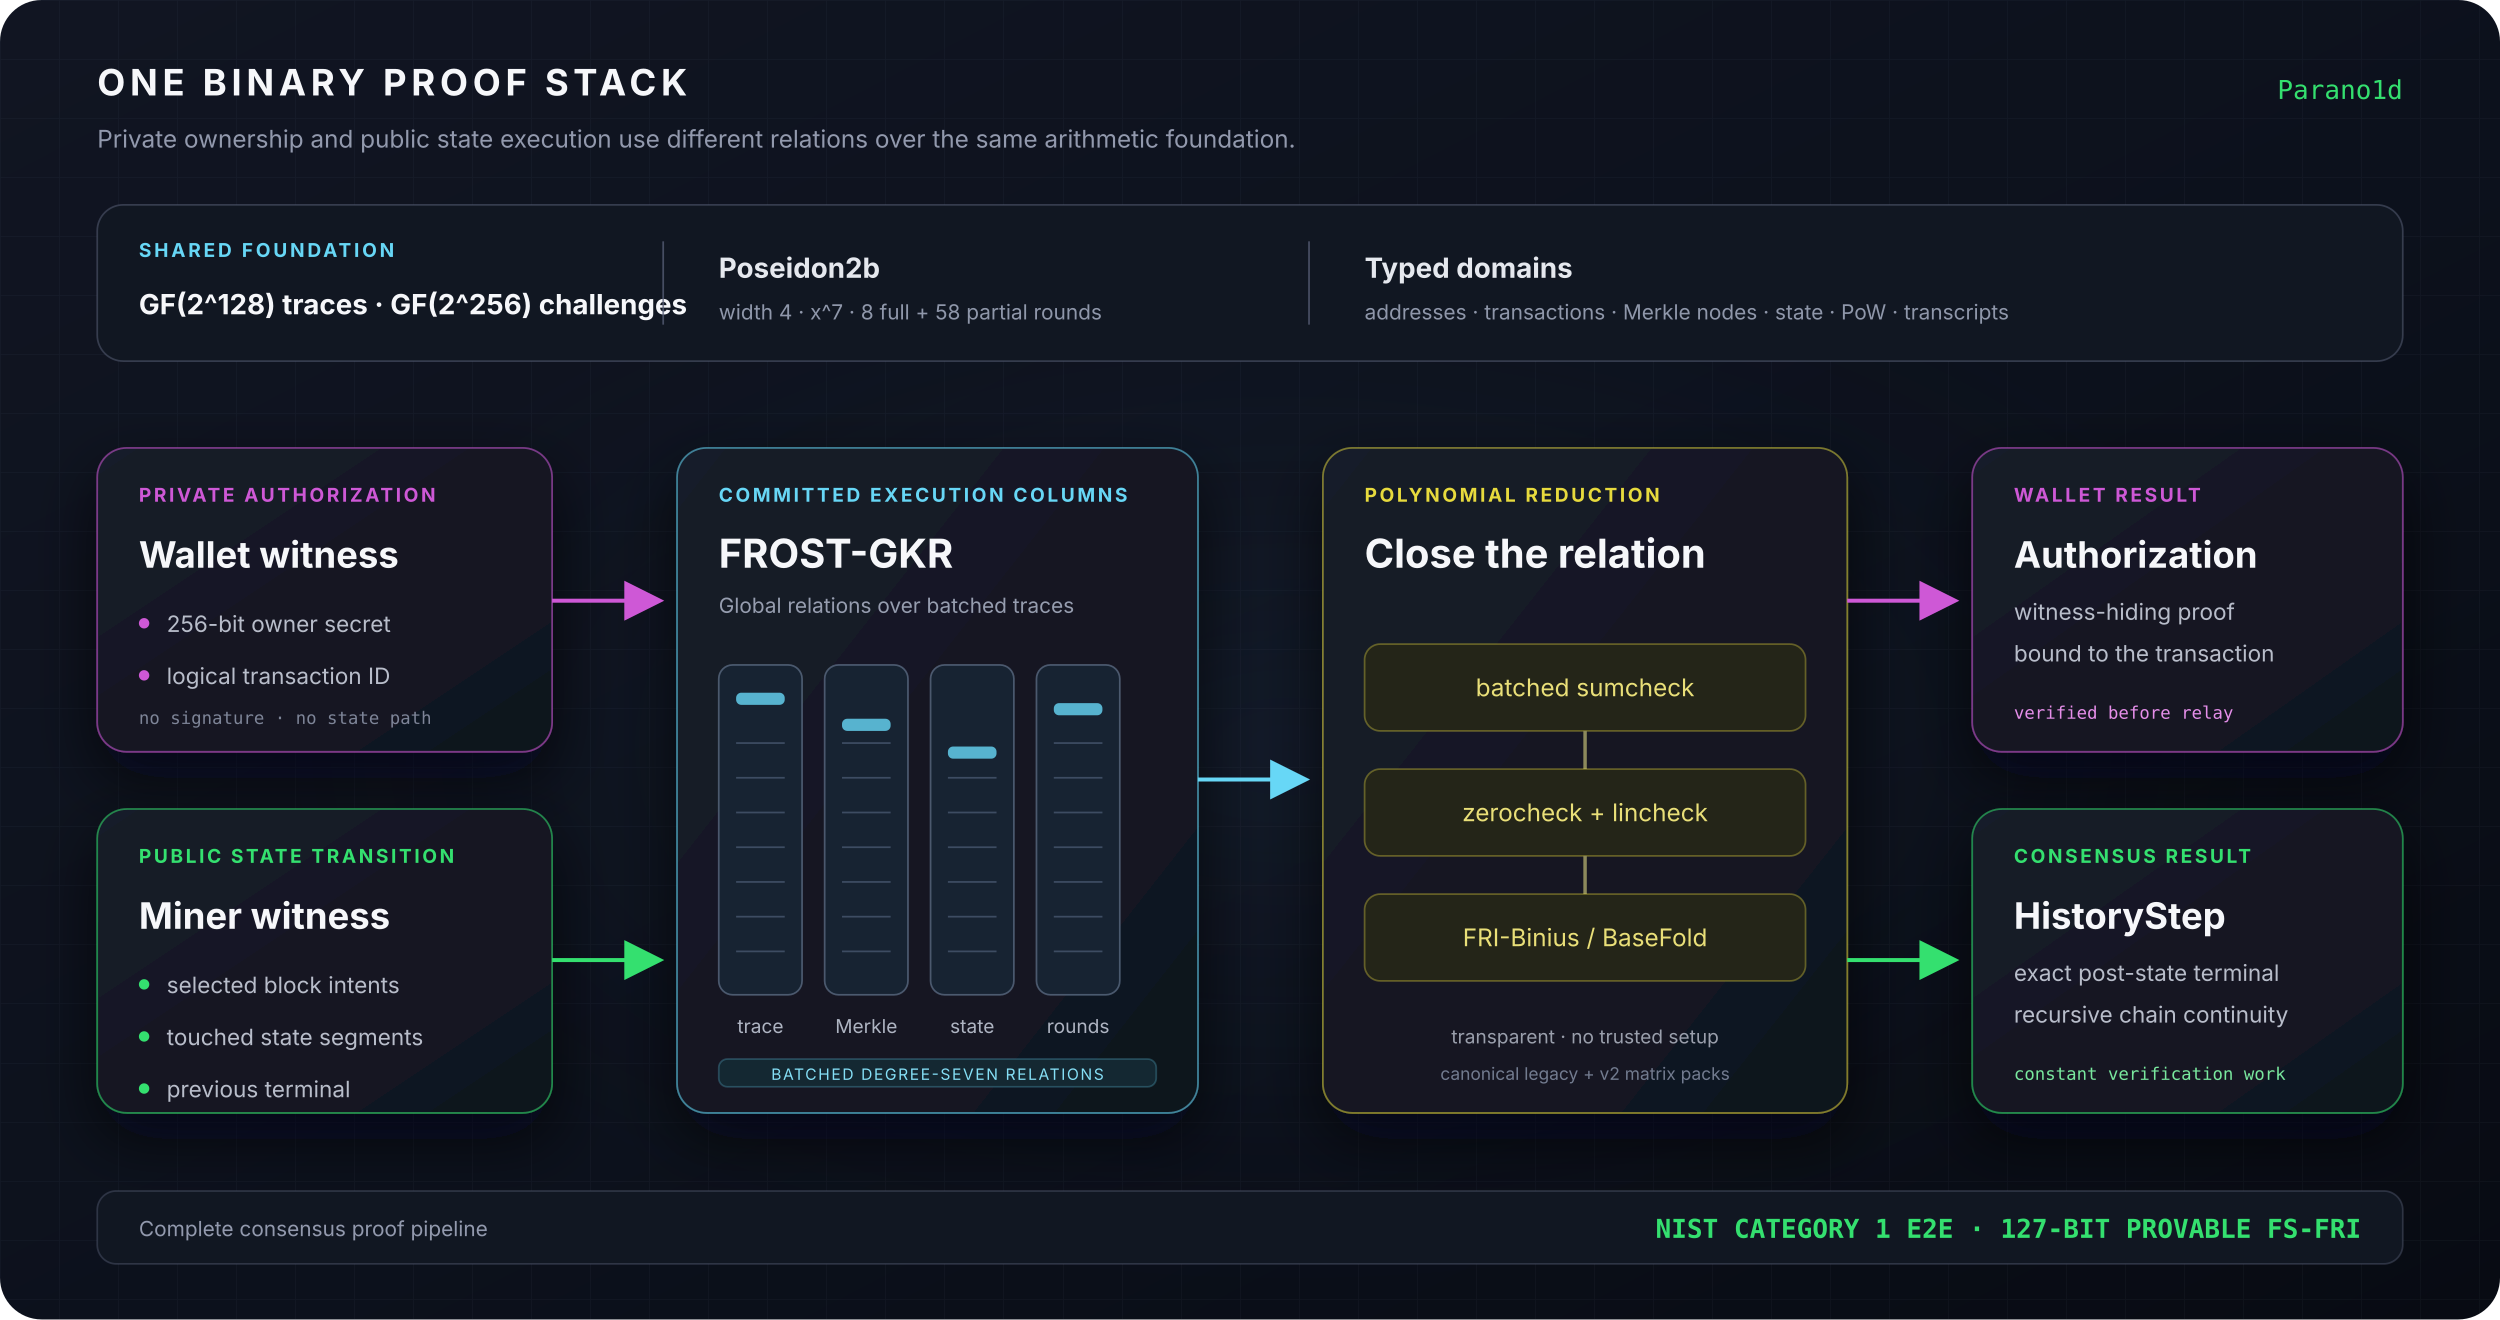
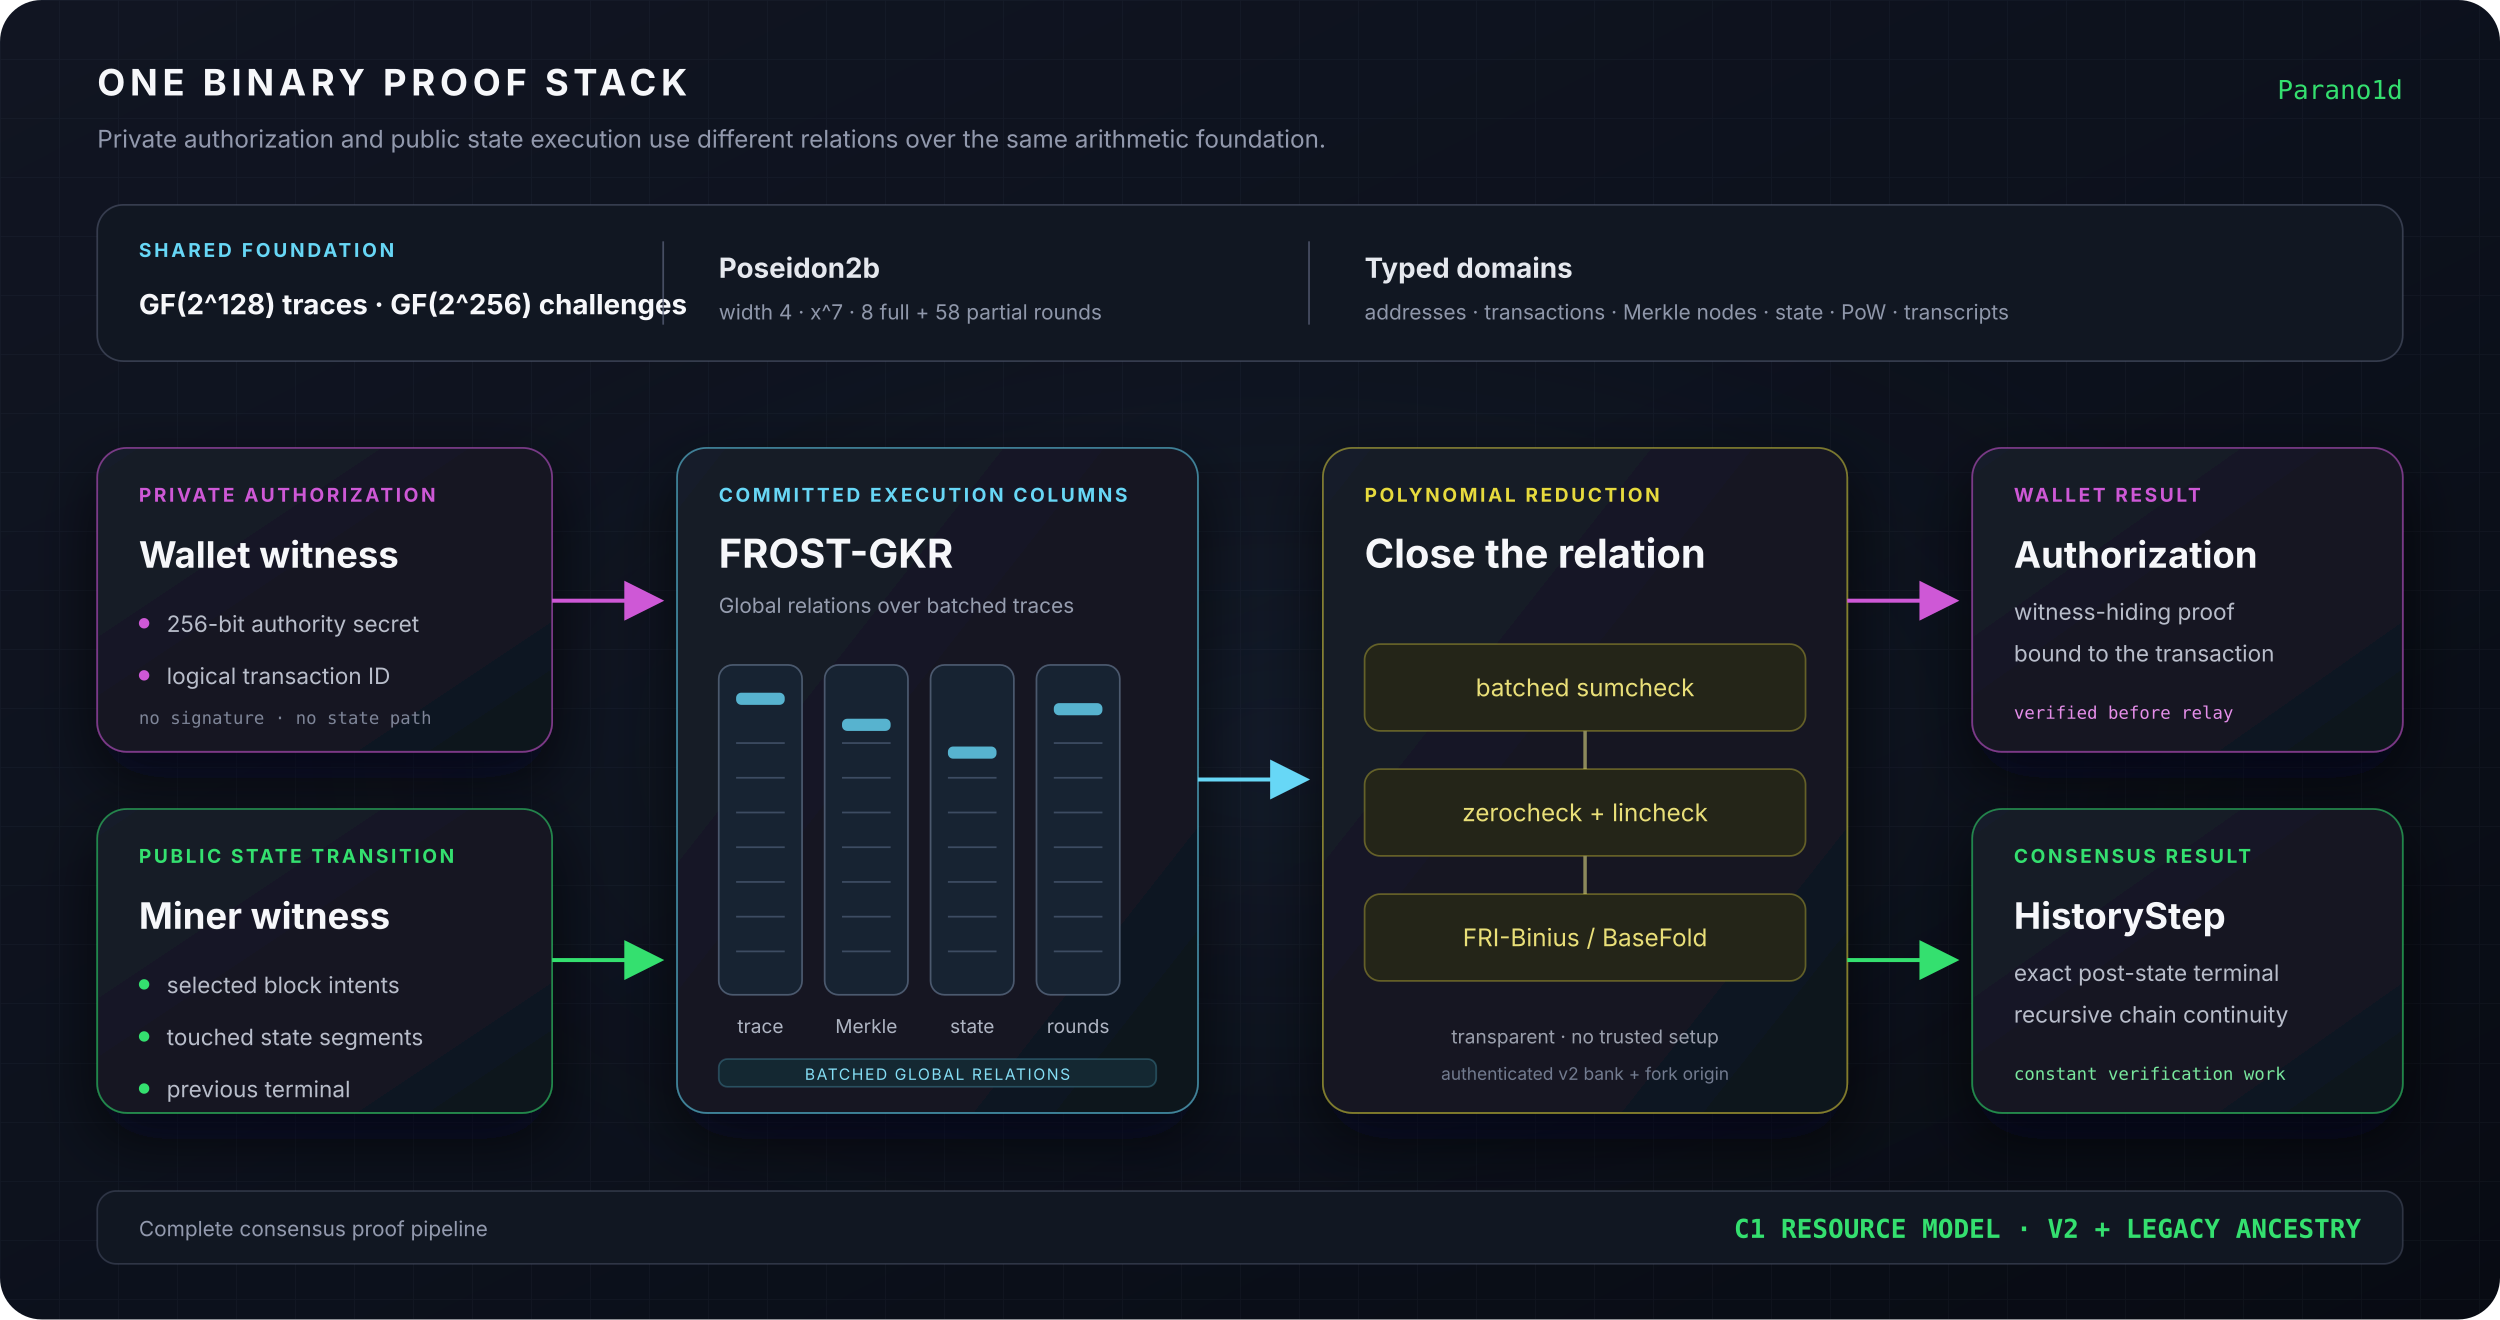
<svg xmlns="http://www.w3.org/2000/svg" viewBox="0 0 1440 760" role="img" aria-labelledby="title description">
  <defs>
    <linearGradient id="bg" x1="0" y1="0" x2="1" y2="1">
      <stop offset="0" stop-color="#111522" />
      <stop offset=".55" stop-color="#0c111c" />
      <stop offset="1" stop-color="#080b13" />
    </linearGradient>
    <linearGradient id="panel" x1="0" y1="0" x2="1" y2="1">
      <stop offset="0" stop-color="#171c29" />
      <stop offset="1" stop-color="#10141e" />
    </linearGradient>
    <radialGradient id="sceneGlow">
      <stop offset="0" stop-color="#344866" stop-opacity=".16" />
      <stop offset=".58" stop-color="#26364f" stop-opacity=".07" />
      <stop offset="1" stop-color="#090c14" stop-opacity="0" />
    </radialGradient>
    <pattern id="grid" width="34" height="34" patternUnits="userSpaceOnUse">
      <path d="M34 0H0V34" fill="none" stroke="#9db2d4" stroke-opacity=".045" />
    </pattern>
    <filter id="shadow" x="-25%" y="-25%" width="150%" height="170%">
      <feDropShadow dx="0" dy="15" stdDeviation="18" flood-color="#02040a" flood-opacity=".65" />
    </filter>
    <marker id="magentaArrow" markerWidth="10" markerHeight="10" refX="8" refY="5" orient="auto" markerUnits="strokeWidth">
      <path d="M0 0L10 5L0 10Z" fill="#ce58d6" />
    </marker>
    <marker id="greenArrow" markerWidth="10" markerHeight="10" refX="8" refY="5" orient="auto" markerUnits="strokeWidth">
      <path d="M0 0L10 5L0 10Z" fill="#34e06f" />
    </marker>
    <marker id="cyanArrow" markerWidth="10" markerHeight="10" refX="8" refY="5" orient="auto" markerUnits="strokeWidth">
      <path d="M0 0L10 5L0 10Z" fill="#67d7f6" />
    </marker>
  </defs>
  <rect width="1440" height="760" rx="24" fill="url(#bg)" />
  <rect width="1440" height="760" rx="24" fill="url(#grid)" />
  <ellipse cx="742" cy="430" rx="620" ry="340" fill="url(#sceneGlow)" />
  <g font-family="Inter, Noto Sans, ui-sans-serif, system-ui, sans-serif">
    <text x="56" y="55" fill="#f6f7fa" font-size="21" font-weight="650" letter-spacing="2.7">ONE BINARY PROOF STACK</text>
    <text x="56" y="85" fill="#9299ad" font-size="14">
-       Private ownership and public state execution use different relations over the same arithmetic foundation.
+       Private authorization and public state execution use different relations over the same arithmetic foundation.
    </text>
    <text x="1384" y="57" fill="#34e06f" font-size="15" text-anchor="end" font-family="ui-monospace, SFMono-Regular, Menlo, monospace">
      Parano1d
    </text>
    <rect x="56" y="118" width="1328" height="90" rx="15" fill="#111722" stroke="#596078" stroke-opacity=".52" />
    <text x="80" y="148" fill="#67d7f6" font-size="11" font-weight="700" letter-spacing="1.6">SHARED FOUNDATION</text>
    <text x="80" y="181" fill="#f6f7fa" font-size="16" font-weight="650">
      GF(2^128) traces · GF(2^256) challenges
    </text>
    <path d="M382 139V187" stroke="#596078" stroke-opacity=".75" />
    <text x="414" y="160" fill="#e5e8ee" font-size="16" font-weight="650">
      Poseidon2b
    </text>
    <text x="414" y="184" fill="#8f97aa" font-size="12">
      width 4 · x^7 · 8 full + 58 partial rounds
    </text>
    <path d="M754 139V187" stroke="#596078" stroke-opacity=".75" />
    <text x="786" y="160" fill="#e5e8ee" font-size="16" font-weight="650">
      Typed domains
    </text>
    <text x="786" y="184" fill="#8f97aa" font-size="12">
      addresses · transactions · Merkle nodes · state · PoW · transcripts
    </text>
    <g filter="url(#shadow)">
      <rect x="56" y="258" width="262" height="175" rx="17" fill="url(#panel)" stroke="#ce58d6" stroke-opacity=".54" />
    </g>
    <text x="80" y="289" fill="#ce58d6" font-size="11" font-weight="700" letter-spacing="1.5">PRIVATE AUTHORIZATION</text>
    <text x="80" y="327" fill="#f6f7fa" font-size="21" font-weight="650">
      Wallet witness
    </text>
    <g fill="#b8bdca" font-size="13">
      <circle cx="83" cy="359" r="3" fill="#ce58d6" />
-       <text x="96" y="364">256-bit owner secret</text>
+       <text x="96" y="364">256-bit authority secret</text>
      <circle cx="83" cy="389" r="3" fill="#ce58d6" />
      <text x="96" y="394">logical transaction ID</text>
    </g>
    <text x="80" y="417" fill="#7e8598" font-size="10" font-family="ui-monospace, SFMono-Regular, Menlo, monospace">
      no signature · no state path
    </text>
    <g filter="url(#shadow)">
      <rect x="56" y="466" width="262" height="175" rx="17" fill="url(#panel)" stroke="#34e06f" stroke-opacity=".54" />
    </g>
    <text x="80" y="497" fill="#34e06f" font-size="11" font-weight="700" letter-spacing="1.5">PUBLIC STATE TRANSITION</text>
    <text x="80" y="535" fill="#f6f7fa" font-size="21" font-weight="650">
      Miner witness
    </text>
    <g fill="#b8bdca" font-size="13">
      <circle cx="83" cy="567" r="3" fill="#34e06f" />
      <text x="96" y="572">selected block intents</text>
      <circle cx="83" cy="597" r="3" fill="#34e06f" />
      <text x="96" y="602">touched state segments</text>
      <circle cx="83" cy="627" r="3" fill="#34e06f" />
      <text x="96" y="632">previous terminal</text>
    </g>
    <g filter="url(#shadow)">
      <rect x="390" y="258" width="300" height="383" rx="17" fill="url(#panel)" stroke="#67d7f6" stroke-opacity=".54" />
    </g>
    <text x="414" y="289" fill="#67d7f6" font-size="11" font-weight="700" letter-spacing="1.5">COMMITTED EXECUTION COLUMNS</text>
    <text x="414" y="327" fill="#f6f7fa" font-size="23" font-weight="650">
      FROST-GKR
    </text>
    <text x="414" y="353" fill="#969daf" font-size="12">
      Global relations over batched traces
    </text>
    <g transform="translate(414 383)">
      <g fill="#172332" stroke="#61728b" stroke-opacity=".70">
        <rect x="0" y="0" width="48" height="190" rx="8" />
        <rect x="61" y="0" width="48" height="190" rx="8" />
        <rect x="122" y="0" width="48" height="190" rx="8" />
        <rect x="183" y="0" width="48" height="190" rx="8" />
      </g>
      <g fill="#67d7f6" fill-opacity=".80">
        <rect x="10" y="16" width="28" height="7" rx="3" />
        <rect x="71" y="31" width="28" height="7" rx="3" />
        <rect x="132" y="47" width="28" height="7" rx="3" />
        <rect x="193" y="22" width="28" height="7" rx="3" />
      </g>
      <g stroke="#3d4c62" stroke-width="1">
        <path d="M10 45H38M10 65H38M10 85H38M10 105H38M10 125H38M10 145H38M10 165H38" />
        <path d="M71 45H99M71 65H99M71 85H99M71 105H99M71 125H99M71 145H99M71 165H99" />
        <path d="M132 65H160M132 85H160M132 105H160M132 125H160M132 145H160M132 165H160" />
        <path d="M193 45H221M193 65H221M193 85H221M193 105H221M193 125H221M193 145H221M193 165H221" />
      </g>
    </g>
    <g fill="#aeb4c2" font-size="11" text-anchor="middle">
      <text x="438" y="595">trace</text>
      <text x="499" y="595">Merkle</text>
      <text x="560" y="595">state</text>
      <text x="621" y="595">rounds</text>
    </g>
    <rect x="414" y="610" width="252" height="16" rx="5" fill="#142832" stroke="#67d7f6" stroke-opacity=".25" />
-     <text x="540" y="622" fill="#85dff6" font-size="9" text-anchor="middle" letter-spacing=".9">BATCHED DEGREE-SEVEN RELATIONS</text>
+     <text x="540" y="622" fill="#85dff6" font-size="9" text-anchor="middle" letter-spacing=".9">BATCHED GLOBAL RELATIONS</text>
    <g filter="url(#shadow)">
      <rect x="762" y="258" width="302" height="383" rx="17" fill="url(#panel)" stroke="#e7da3d" stroke-opacity=".49" />
    </g>
    <text x="786" y="289" fill="#e7da3d" font-size="11" font-weight="700" letter-spacing="1.5">POLYNOMIAL REDUCTION</text>
    <text x="786" y="327" fill="#f6f7fa" font-size="23" font-weight="650">
      Close the relation
    </text>
    <g>
      <rect x="786" y="371" width="254" height="50" rx="9" fill="#242518" stroke="#e7da3d" stroke-opacity=".35" />
      <text x="913" y="401" fill="#e9df78" font-size="14" text-anchor="middle">
        batched sumcheck
      </text>
      <path d="M913 421V443" stroke="#8c895b" stroke-width="2" />
      <rect x="786" y="443" width="254" height="50" rx="9" fill="#242518" stroke="#e7da3d" stroke-opacity=".35" />
      <text x="913" y="473" fill="#e9df78" font-size="14" text-anchor="middle">
        zerocheck + lincheck
      </text>
      <path d="M913 493V515" stroke="#8c895b" stroke-width="2" />
      <rect x="786" y="515" width="254" height="50" rx="9" fill="#242518" stroke="#e7da3d" stroke-opacity=".35" />
      <text x="913" y="545" fill="#e9df78" font-size="14" text-anchor="middle">
        FRI-Binius / BaseFold
      </text>
    </g>
    <text x="913" y="601" fill="#9a9fac" font-size="11" text-anchor="middle">
      transparent · no trusted setup
    </text>
    <text x="913" y="622" fill="#727b8f" font-size="10" text-anchor="middle">
-       canonical legacy + v2 matrix packs
+       authenticated v2 bank + fork origin
    </text>
    <g filter="url(#shadow)">
      <rect x="1136" y="258" width="248" height="175" rx="17" fill="url(#panel)" stroke="#ce58d6" stroke-opacity=".54" />
    </g>
    <text x="1160" y="289" fill="#ce58d6" font-size="11" font-weight="700" letter-spacing="1.5">WALLET RESULT</text>
    <text x="1160" y="327" fill="#f6f7fa" font-size="21" font-weight="650">
      Authorization
    </text>
    <text x="1160" y="357" fill="#b8bdca" font-size="13">
      witness-hiding proof
    </text>
    <text x="1160" y="381" fill="#b8bdca" font-size="13">
      bound to the transaction
    </text>
    <text x="1160" y="414" fill="#e58ee9" font-size="10" font-family="ui-monospace, SFMono-Regular, Menlo, monospace">
      verified before relay
    </text>
    <g filter="url(#shadow)">
      <rect x="1136" y="466" width="248" height="175" rx="17" fill="url(#panel)" stroke="#34e06f" stroke-opacity=".54" />
    </g>
    <text x="1160" y="497" fill="#34e06f" font-size="11" font-weight="700" letter-spacing="1.5">CONSENSUS RESULT</text>
    <text x="1160" y="535" fill="#f6f7fa" font-size="21" font-weight="650">
      HistoryStep
    </text>
    <text x="1160" y="565" fill="#b8bdca" font-size="13">
      exact post-state terminal
    </text>
    <text x="1160" y="589" fill="#b8bdca" font-size="13">
      recursive chain continuity
    </text>
    <text x="1160" y="622" fill="#79e89e" font-size="10" font-family="ui-monospace, SFMono-Regular, Menlo, monospace">
      constant verification work
    </text>
    <path d="M318 346H378" stroke="#ce58d6" stroke-width="2.3" marker-end="url(#magentaArrow)" />
    <path d="M318 553H378" stroke="#34e06f" stroke-width="2.3" marker-end="url(#greenArrow)" />
    <path d="M690 449H750" stroke="#67d7f6" stroke-width="2.3" marker-end="url(#cyanArrow)" />
    <path d="M1064 346H1124" stroke="#ce58d6" stroke-width="2.3" marker-end="url(#magentaArrow)" />
    <path d="M1064 553H1124" stroke="#34e06f" stroke-width="2.3" marker-end="url(#greenArrow)" />
    <rect x="56" y="686" width="1328" height="42" rx="11" fill="#111722" stroke="#596078" stroke-opacity=".42" />
    <text x="80" y="712" fill="#9299ad" font-size="12">
      Complete consensus proof pipeline
    </text>
    <text x="1360" y="713" fill="#34e06f" font-size="15" font-weight="700" text-anchor="end" font-family="ui-monospace, SFMono-Regular, Menlo, monospace">
-       NIST CATEGORY 1 E2E · 127-BIT PROVABLE FS-FRI
+       C1 RESOURCE MODEL · V2 + LEGACY ANCESTRY
    </text>
  </g>
</svg>
